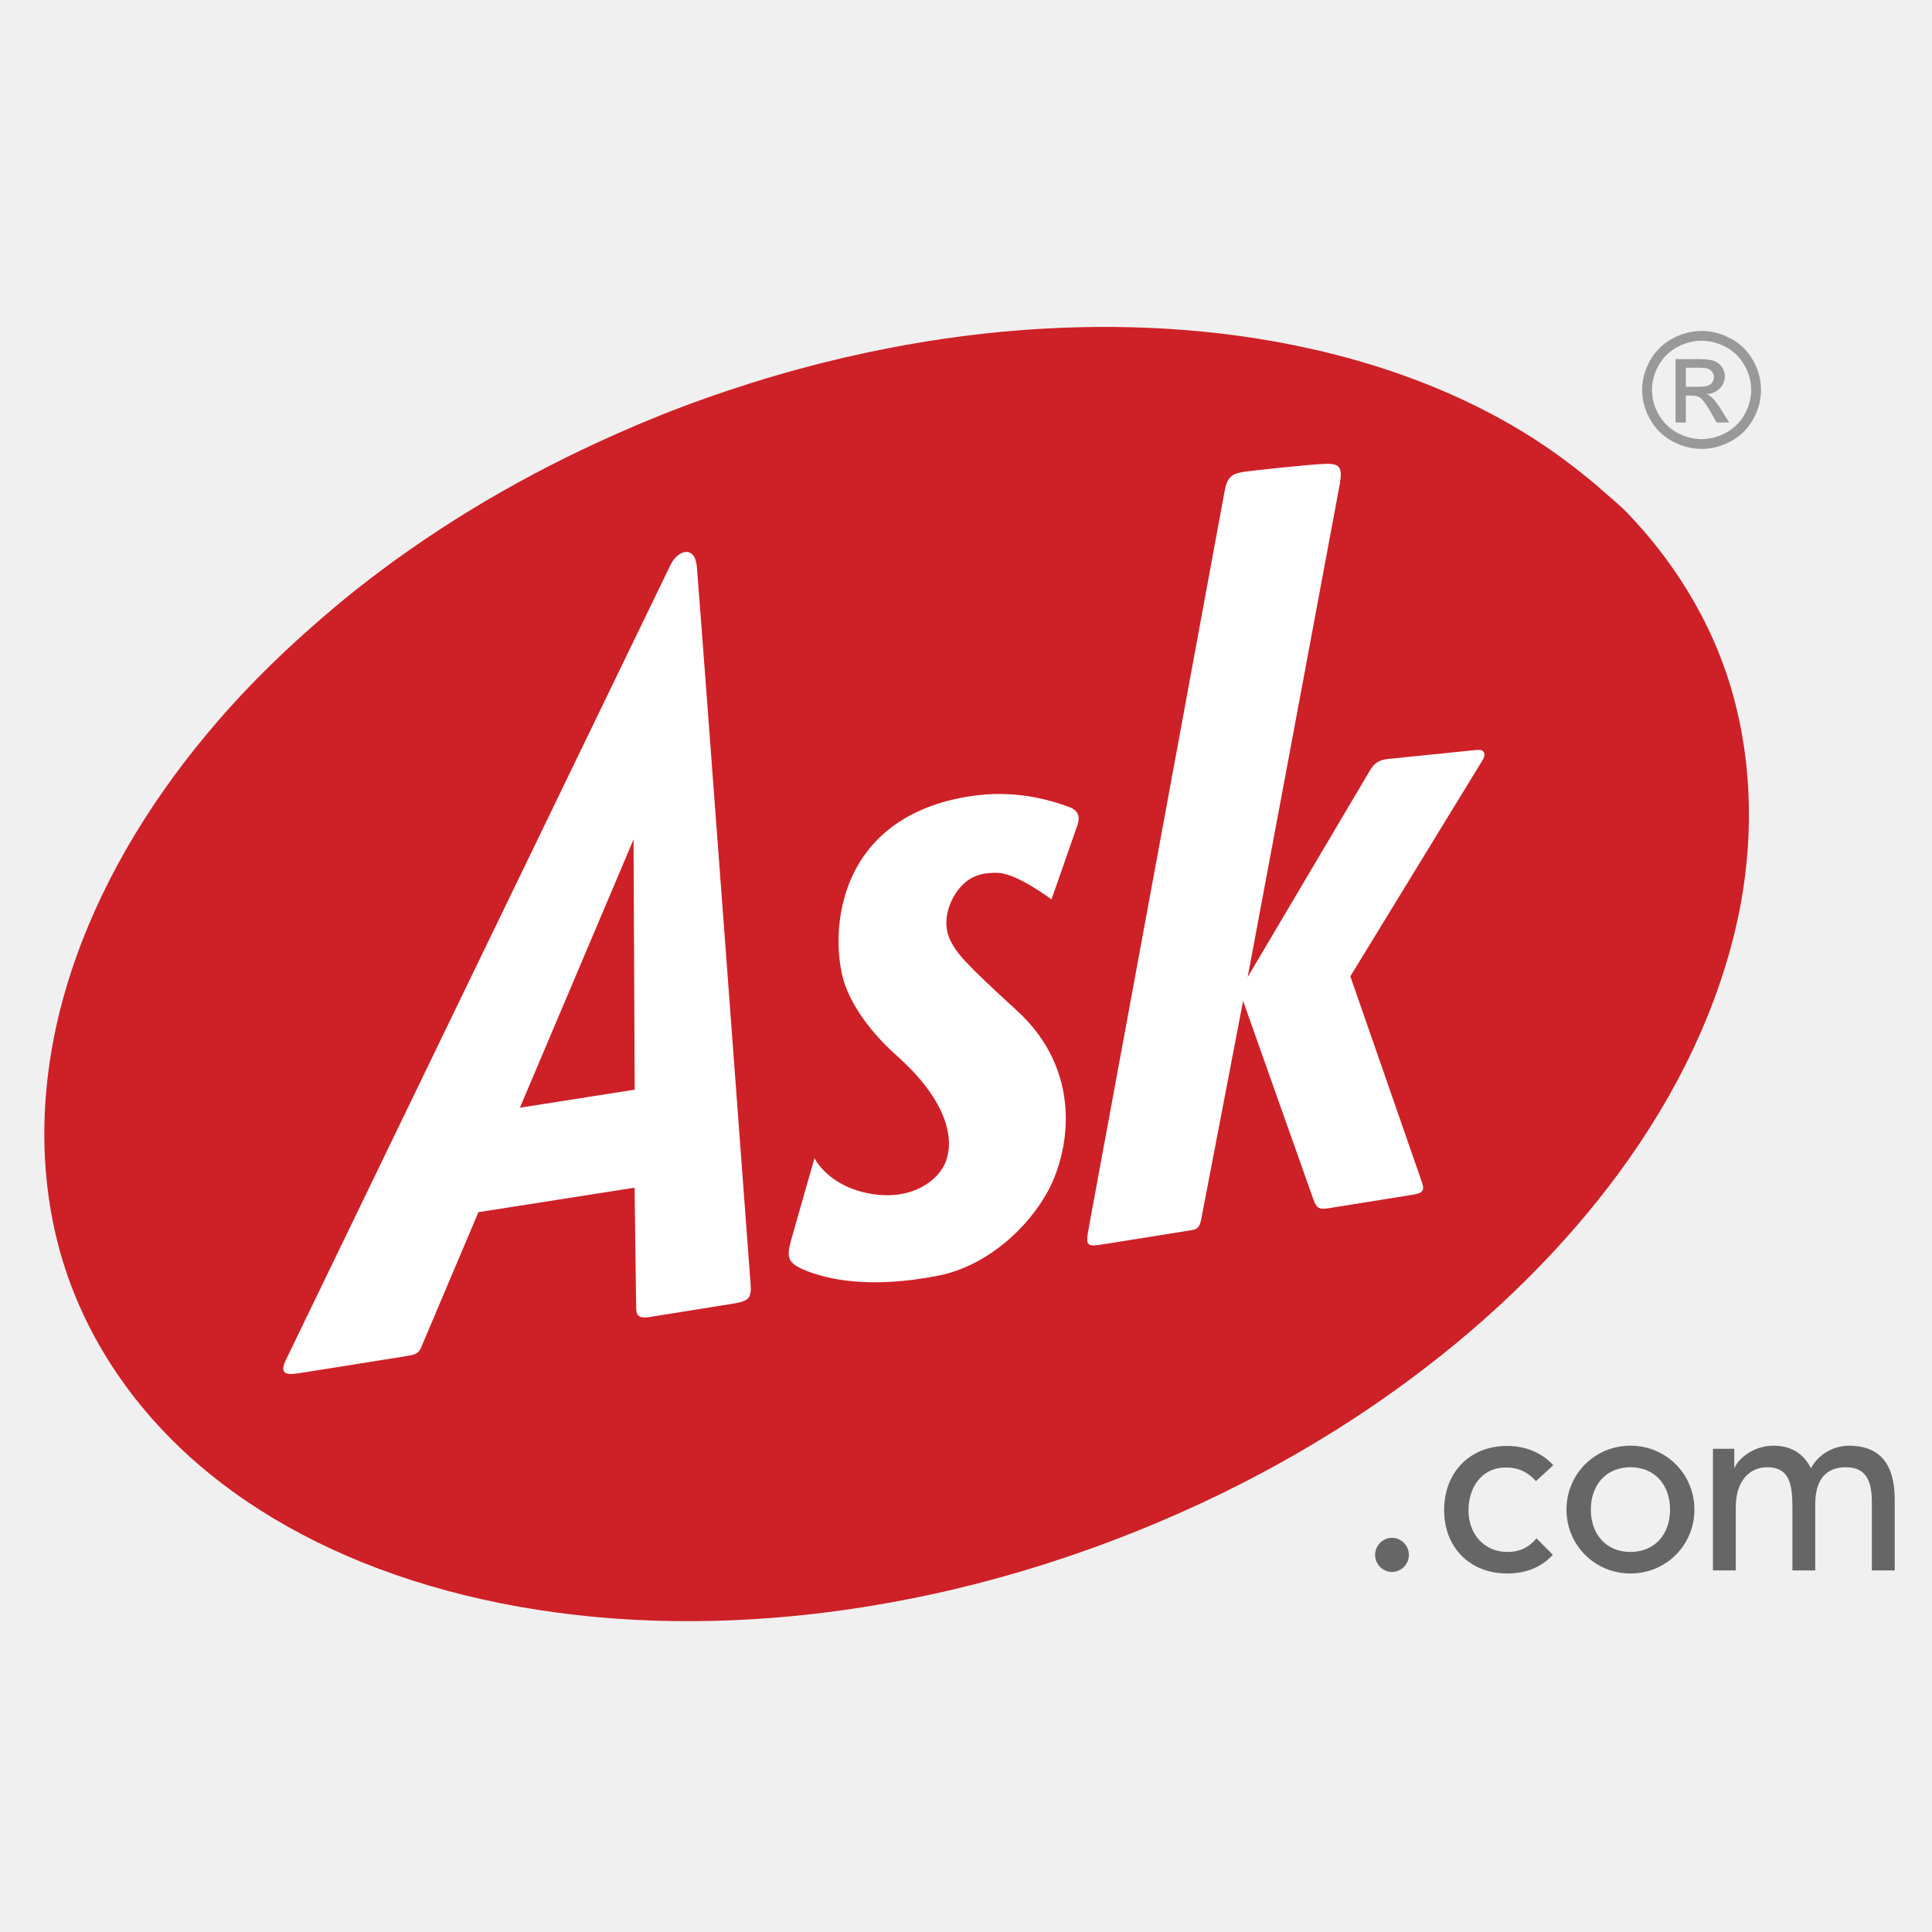
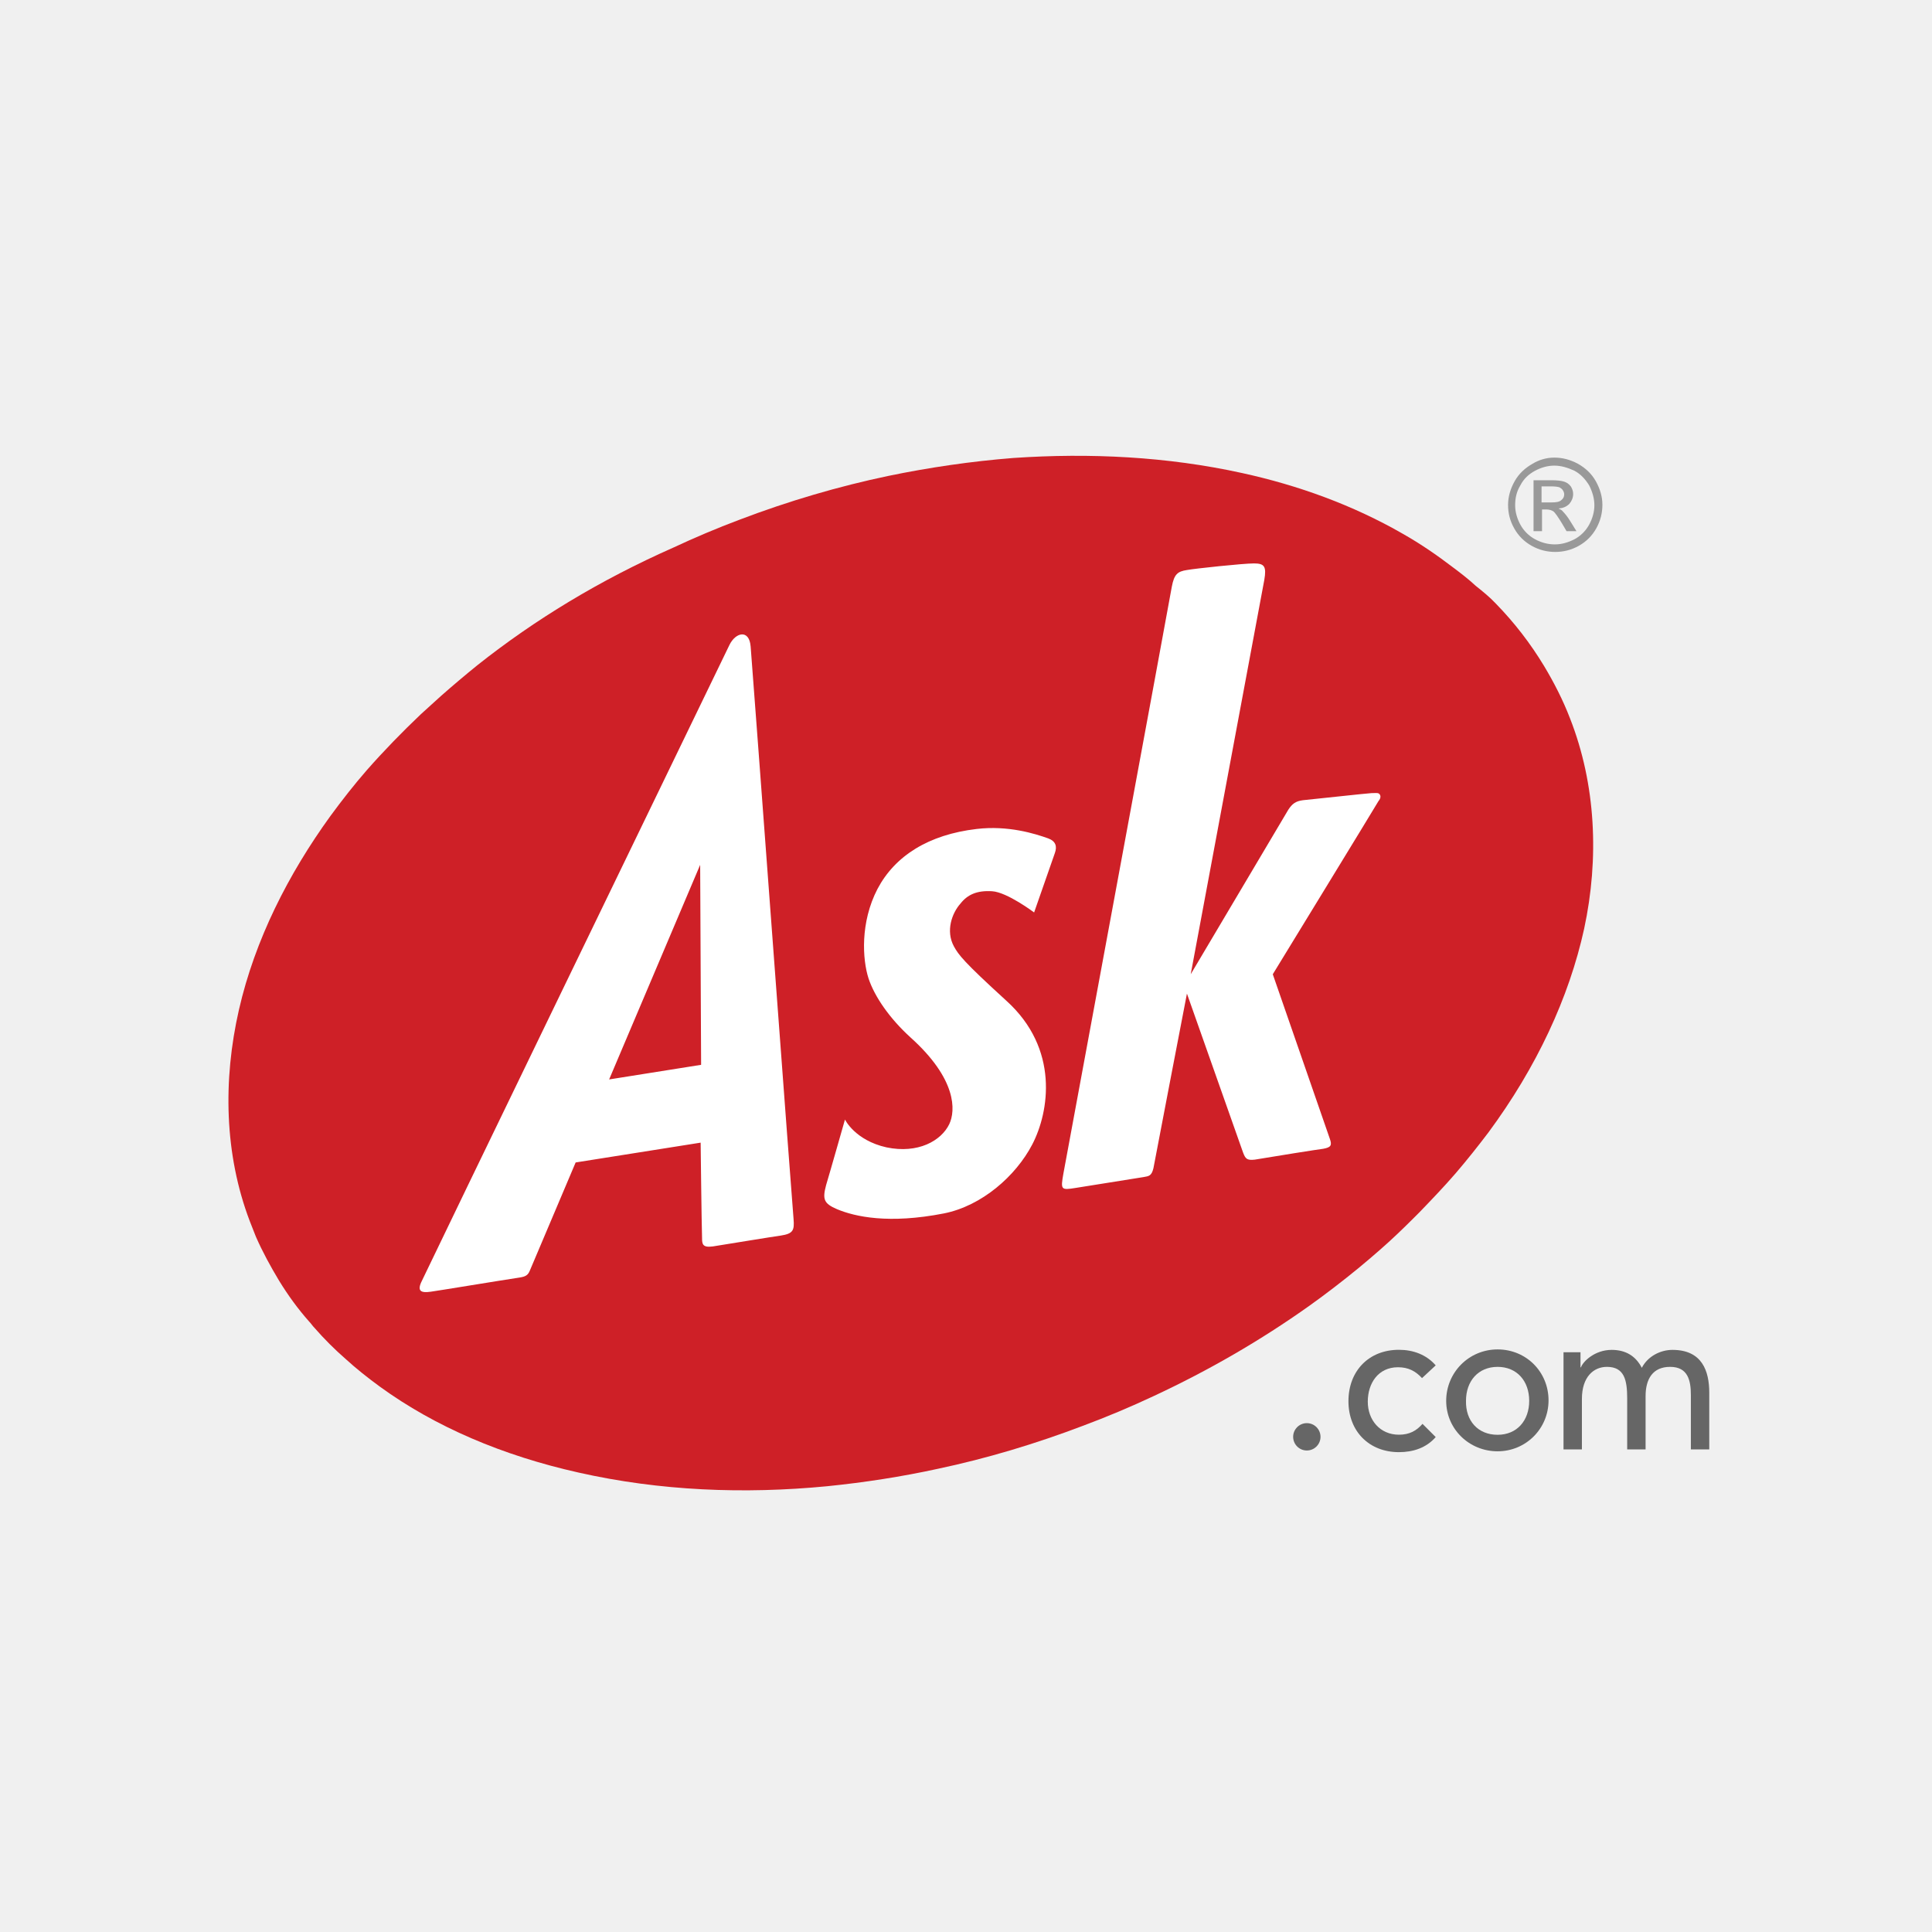
- <svg xmlns="http://www.w3.org/2000/svg" xmlns:xlink="http://www.w3.org/1999/xlink" version="1.1" id="svg3123" x="0px" y="0px" width="312.5px" height="312.5px" viewBox="-7.171 -52.881 312.5 312.5" style="enable-background:new -7.171 -52.881 312.5 312.5;" xml:space="preserve">
+ <svg xmlns="http://www.w3.org/2000/svg" xmlns:xlink="http://www.w3.org/1999/xlink" version="1.1" id="svg3123" x="0px" y="0px" viewBox="-139.2 2.6 512 512" enable-background="new -139.2 2.6 512 512" xml:space="preserve">
  <g id="layer1" transform="translate(-308.2077,-260.2618)">
    <g id="g3139" transform="matrix(1.25,0,0,-1.25,301.0362,519.8812)">
      <g id="g3141">
        <g>
-           <defs>
-             <rect id="SVGID_1_" x="-31.25" y="-31.25" width="312.5" height="312.5" />
-           </defs>
-           <clipPath id="SVGID_2_">
-             <use xlink:href="#SVGID_1_" style="overflow:visible;" />
-           </clipPath>
-           <g id="g3143" style="clip-path:url(#SVGID_2_);">
-             <g id="g3149" transform="translate(177.9365,48.7979)">
-               <path id="path3151" style="fill:#666666;" d="M0,0c0,1.202,0.994,2.209,2.188,2.209 C3.38,2.208,4.372,1.202,4.372,0c0-1.205-0.992-2.208-2.184-2.208C0.994-2.208,0-1.206,0,0" />
-             </g>
-             <g id="g3153" transform="translate(198.7588,58.3467)">
-               <path id="path3155" style="fill:#666666;" d="M-0.001,0C-1.082,1.16-2.23,1.759-3.872,1.759 c-3.223,0-4.864-2.624-4.864-5.579c0-2.955,1.97-5.346,5.025-5.346c1.642,0,2.794,0.595,3.778,1.761l2.105-2.128 c-1.548-1.725-3.647-2.421-5.916-2.421c-4.794,0-8.145,3.352-8.145,8.202c0,4.847,3.285,8.302,8.145,8.302 c2.269,0,4.434-0.798,5.981-2.494L-0.001,0z" />
-             </g>
-             <g id="g3157" transform="translate(210.9805,62.9277)">
-               <path id="path3159" style="fill:#666666;" d="M0,0c4.631,0,8.275-3.686,8.275-8.269 S4.631-16.535,0-16.535c-4.631,0-8.278,3.684-8.278,8.266S-4.632,0,0,0 M0-13.747c3.153,0,5.125,2.291,5.125,5.478 c0,3.19-1.972,5.482-5.125,5.482c-3.153,0-5.125-2.292-5.125-5.482C-5.125-11.456-3.154-13.747,0-13.747" />
-             </g>
-             <g id="g3161" transform="translate(221.6553,62.5293)">
-               <path id="path3163" style="fill:#666666;" d="M0,0h2.761v-2.455h0.066 c0.294,0.93,2.2,2.853,4.994,2.853c2.297,0,3.877-0.996,4.863-2.92c1.017,1.923,3.055,2.92,4.925,2.92 c4.795,0,5.913-3.452,5.913-6.974v-9.165h-2.958v8.769c0,2.389-0.49,4.584-3.35,4.584c-2.859,0-3.975-1.961-3.975-4.752 v-8.601h-2.955v8.234c0,2.991-0.428,5.119-3.281,5.119c-2.141,0-4.047-1.63-4.047-5.181v-8.172H0V0z" />
-             </g>
-             <g id="g3165" transform="translate(24.6313,61.4219)">
-               <path id="path3167" style="fill:#CE2027;" d="M0,0c1.751-1.575,3.606-3.066,5.555-4.475 c8.931-6.45,19.863-11.13,32.093-13.874c13.161-2.95,26.816-3.474,40.219-2.203c6.022,0.577,12.007,1.52,17.919,2.795 c7.966,1.709,15.8,4.057,23.422,6.937c3.869,1.463,7.684,3.067,11.438,4.81c8.827,4.109,17.308,8.997,25.225,14.671 c2.683,1.922,5.306,3.938,7.855,6.042c1.228,1.012,2.428,2.037,3.605,3.079c1.827,1.616,3.611,3.284,5.348,5.002 c0.325,0.32,0.648,0.644,0.969,0.97c2.02,2.041,3.975,4.152,5.849,6.33c1.825,2.123,3.578,4.315,5.244,6.569 c7.775,10.52,13.064,21.783,15.484,32.992c2.438,11.336,1.895,23.375-2.28,34.04c-1.156,2.959-2.586,5.791-4.234,8.483 c-2.216,3.624-4.838,6.992-7.789,10.055c-1.019,1.06-2.166,1.956-3.256,2.937c-1.18,1.06-2.412,2.031-3.662,3.001 c-2.579,2.002-5.295,3.816-8.11,5.445c-8.055,4.659-16.952,7.846-26.002,9.861c-12.136,2.703-24.658,3.318-36.977,2.422 c-6.789-0.497-13.566-1.491-20.246-2.906c-8.003-1.696-16.104-4.057-24.144-7.094c-3.679-1.39-7.231-2.91-10.719-4.511 c-11.691-5.377-22.168-11.826-31.398-19.136c-2.017-1.595-3.981-3.273-5.864-4.94c-1.1-0.972-2.228-1.988-3.296-2.998 c-3.089-2.92-5.971-5.879-8.749-9.101c-2.067-2.396-4.001-4.82-5.865-7.38C-9.19,78.43-14.583,67.825-17.201,56.451 c-2.615-11.38-2.33-23.314,1.761-34.187c0.32-0.855,0.668-1.697,1.028-2.531c1.079-2.463,2.338-4.841,3.759-7.113 c1.458-2.33,3.084-4.55,4.859-6.648c0.28-0.336,0.567-0.665,0.857-0.994C-3.391,3.228-1.741,1.566,0,0" />
-             </g>
-             <g id="g3169" transform="translate(191.8184,152.8652)">
-               <path id="path3171" style="fill:#FFFFFF;" d="M0,0c-0.227,0.143-0.578,0.107-1.189,0.048 c-1.139-0.114-8-0.82-11.055-1.127c-1.244-0.117-1.786-0.617-2.352-1.56C-15.151-3.57-30.37-29.302-30.37-29.302 s11.623,62.107,11.916,63.784c0.385,2.181-0.027,2.658-1.694,2.637c-1.77-0.026-9.625-0.868-10.801-1.055 c-1.511-0.236-2.095-0.68-2.436-2.645c-0.25-1.437-17.217-93.335-17.511-94.965c-0.466-2.602-0.419-2.684,1.973-2.309 c1.405,0.217,8.075,1.287,10.962,1.751c0.822,0.133,1.323,0.136,1.577,1.458c0.252,1.321,5.423,28.266,5.423,28.266 s8.71-24.638,9.111-25.728c0.371-1.003,0.646-1.311,1.905-1.109c3.13,0.497,10.366,1.653,11.034,1.769 c1.23,0.216,1.449,0.555,1.086,1.614c-0.368,1.08-9.26,26.631-9.26,26.631S-0.626-2.301,0.026-1.225 C0.349-0.693,0.334-0.209,0,0 M-53.478-7.285c-2.127,0.797-6.493,2.12-11.63,1.538c-7.8-0.88-13.226-4.348-16.03-9.693 c-2.839-5.406-2.407-11.478-1.45-14.511c0.956-3.013,3.422-6.51,6.793-9.506c7.513-6.684,7.291-11.797,6.22-14.051 c-1.275-2.668-5.017-4.831-10.133-3.722c-5.118,1.111-6.715,4.498-6.715,4.498s-2.532-8.836-3.017-10.575 c-0.648-2.309-0.418-3.006,1.751-3.908c2.863-1.196,8.367-2.474,17.301-0.715c6.117,1.202,11.591,6.035,14.259,11.105 c2.761,5.246,4.416,15.45-4.161,23.25c-6.932,6.311-7.675,7.39-8.434,8.78c-1.377,2.496-0.272,5.395,1.054,6.978 c1.18,1.418,2.675,2.123,5.108,1.99c2.431-0.132,6.81-3.42,6.81-3.42s3.109,8.896,3.351,9.607 C-52.022-8.522-52.303-7.722-53.478-7.285 M-124.544-46.204l14.707,34.714l0.148-32.379L-124.544-46.204z M-101.643,23.786 c-0.234,2.807-2.434,2.253-3.417,0.235c-3.381-6.941-49.185-101.657-49.756-102.841c-0.802-1.67-0.163-2.013,1.471-1.769 c1.148,0.167,11.327,1.797,14.327,2.281c1.01,0.163,1.392,0.349,1.713,1.13c0.16,0.391,7.392,17.456,7.392,17.456 l20.208,3.169c0,0,0.179-13.086,0.205-15.386c0.012-0.966,0.103-1.609,1.767-1.345c1.917,0.304,9.824,1.569,10.969,1.759 c2.013,0.334,2.201,0.848,2.058,2.693C-94.808-67.487-101.098,17.168-101.643,23.786" />
+           <g>
+             <defs>
+               <rect id="SVGID_1_" x="-156.9" y="-255.2" width="512" height="512" />
+             </defs>
+             <clipPath id="SVGID_2_">
+               <use xlink:href="#SVGID_1_" overflow="visible" />
+             </clipPath>
+             <g id="g3143" clip-path="url(#SVGID_2_)">
+               <g id="g3149" transform="translate(177.9365,48.7979)">
+                 <path id="path3151" fill="#666666" d="M-9.4-147.8c0,1.6,1.3,2.9,2.9,2.9         c1.6,0,2.9-1.3,2.9-2.9c0-1.6-1.3-2.9-2.9-2.9C-8.1-150.7-9.4-149.4-9.4-147.8" />
+               </g>
+               <g id="g3153" transform="translate(198.7588,58.3467)">
+                 <path id="path3155" fill="#666666" d="M-2.9-144.9c-1.4,1.5-2.9,2.3-5.1,2.3         c-4.2,0-6.4-3.4-6.4-7.3c0-3.9,2.6-7,6.6-7c2.2,0,3.7,0.8,5,2.3l2.8-2.8c-2-2.3-4.8-3.2-7.8-3.2c-6.3,0-10.7,4.4-10.7,10.8         c0,6.4,4.3,10.9,10.7,10.9c3,0,5.8-1,7.8-3.3L-2.9-144.9z" />
+               </g>
+               <g id="g3157" transform="translate(210.9805,62.9277)">
+                 <path id="path3159" fill="#666666" d="M0.9-143.4c6.1,0,10.8-4.8,10.8-10.8         c0-6-4.8-10.8-10.8-10.8S-10-160.3-10-154.3S-5.2-143.4,0.9-143.4 M0.9-161.5c4.1,0,6.7,3,6.7,7.2c0,4.2-2.6,7.2-6.7,7.2         s-6.7-3-6.7-7.2C-5.9-158.5-3.3-161.5,0.9-161.5" />
+               </g>
+               <g id="g3161" transform="translate(221.6553,62.5293)">
+                 <path id="path3163" fill="#666666" d="M4.2-143.6h3.6v-3.2h0.1c0.4,1.2,2.9,3.7,6.5,3.7         c3,0,5.1-1.3,6.4-3.8c1.3,2.5,4,3.8,6.5,3.8c6.3,0,7.8-4.5,7.8-9.1v-12h-3.9v11.5c0,3.1-0.6,6-4.4,6c-3.7,0-5.2-2.6-5.2-6.2         v-11.3h-3.9v10.8c0,3.9-0.6,6.7-4.3,6.7c-2.8,0-5.3-2.1-5.3-6.8v-10.7H4.2V-143.6z" />
+               </g>
+               <g id="g3165" transform="translate(24.6313,61.4219)">
+                 <path id="path3167" fill="#CE2027" d="M-57-143.9c2.3-2.1,4.7-4,7.3-5.9         c11.7-8.5,26-14.6,42.1-18.2c17.3-3.9,35.1-4.6,52.7-2.9c7.9,0.8,15.7,2,23.5,3.7c10.4,2.2,20.7,5.3,30.7,9.1         c5.1,1.9,10.1,4,15,6.3c11.6,5.4,22.7,11.8,33.1,19.2c3.5,2.5,7,5.2,10.3,7.9c1.6,1.3,3.2,2.7,4.7,4c2.4,2.1,4.7,4.3,7,6.6         c0.4,0.4,0.8,0.8,1.3,1.3c2.6,2.7,5.2,5.4,7.7,8.3c2.4,2.8,4.7,5.7,6.9,8.6c10.2,13.8,17.1,28.6,20.3,43.2         c3.2,14.9,2.5,30.6-3,44.6c-1.5,3.9-3.4,7.6-5.5,11.1c-2.9,4.8-6.3,9.2-10.2,13.2c-1.3,1.4-2.8,2.6-4.3,3.8         c-1.5,1.4-3.2,2.7-4.8,3.9c-3.4,2.6-6.9,5-10.6,7.1c-10.6,6.1-22.2,10.3-34.1,12.9c-15.9,3.5-32.3,4.3-48.5,3.2         c-8.9-0.7-17.8-2-26.5-3.8c-10.5-2.2-21.1-5.3-31.6-9.3c-4.8-1.8-9.5-3.8-14-5.9C-3.1,21.2-16.9,12.8-29,3.2         c-2.6-2.1-5.2-4.3-7.7-6.5c-1.4-1.3-2.9-2.6-4.3-3.9c-4-3.8-7.8-7.7-11.5-11.9c-2.7-3.1-5.2-6.3-7.7-9.7         c-8.9-12.3-16-26.2-19.4-41.1c-3.4-14.9-3.1-30.6,2.3-44.8c0.4-1.1,0.9-2.2,1.3-3.3c1.4-3.2,3.1-6.3,4.9-9.3         c1.9-3.1,4-6,6.4-8.7c0.4-0.4,0.7-0.9,1.1-1.3C-61.5-139.7-59.3-141.9-57-143.9" />
+               </g>
+               <g id="g3169" transform="translate(191.8184,152.8652)">
+                 <path id="path3171" fill="#FFFFFF" d="M-5.1-115.5c-0.3,0.2-0.8,0.1-1.6,0.1         c-1.5-0.1-10.5-1.1-14.5-1.5c-1.6-0.2-2.3-0.8-3.1-2c-0.7-1.2-20.7-34.9-20.7-34.9s15.2,81.4,15.6,83.6         c0.5,2.9,0,3.5-2.2,3.5c-2.3,0-12.6-1.1-14.2-1.4c-2-0.3-2.7-0.9-3.2-3.5c-0.3-1.9-22.6-122.3-23-124.5         c-0.6-3.4-0.5-3.5,2.6-3c1.8,0.3,10.6,1.7,14.4,2.3c1.1,0.2,1.7,0.2,2.1,1.9c0.3,1.7,7.1,37,7.1,37s11.4-32.3,11.9-33.7         c0.5-1.3,0.8-1.7,2.5-1.5c4.1,0.7,13.6,2.2,14.5,2.3c1.6,0.3,1.9,0.7,1.4,2.1c-0.5,1.4-12.1,34.9-12.1,34.9         s21.6,35.3,22.4,36.7C-4.6-116.4-4.7-115.8-5.1-115.5 M-75.2-125c-2.8,1-8.5,2.8-15.2,2c-10.2-1.2-17.3-5.7-21-12.7         c-3.7-7.1-3.2-15-1.9-19c1.3-3.9,4.5-8.5,8.9-12.5c9.8-8.8,9.6-15.5,8.2-18.4c-1.7-3.5-6.6-6.3-13.3-4.9         c-6.7,1.5-8.8,5.9-8.8,5.9s-3.3-11.6-4-13.9c-0.8-3-0.5-3.9,2.3-5.1c3.8-1.6,11-3.2,22.7-0.9c8,1.6,15.2,7.9,18.7,14.6         c3.6,6.9,5.8,20.3-5.5,30.5c-9.1,8.3-10.1,9.7-11.1,11.5c-1.8,3.3-0.4,7.1,1.4,9.1c1.5,1.9,3.5,2.8,6.7,2.6         c3.2-0.2,8.9-4.5,8.9-4.5s4.1,11.7,4.4,12.6C-73.3-126.7-73.6-125.6-75.2-125 M-168.3-176.1l19.3,45.5l0.2-42.4L-168.3-176.1         z M-138.3-84.3c-0.3,3.7-3.2,3-4.5,0.3c-4.4-9.1-64.5-133.2-65.2-134.8c-1.1-2.2-0.2-2.6,1.9-2.3c1.5,0.2,14.8,2.4,18.8,3         c1.3,0.2,1.8,0.5,2.2,1.5c0.2,0.5,9.7,22.9,9.7,22.9l26.5,4.2c0,0,0.2-17.2,0.3-20.2c0-1.3,0.1-2.1,2.3-1.8         c2.5,0.4,12.9,2.1,14.4,2.3c2.6,0.4,2.9,1.1,2.7,3.5C-129.4-203.9-137.6-93-138.3-84.3" />
+               </g>
            </g>
          </g>
        </g>
      </g>
-       <g style="enable-background:new ;">
-         <path style="fill:#999999;" d="M220.189,207.174c1.292,0,2.551-0.328,3.781-0.986c1.23-0.657,2.188-1.597,2.874-2.821 c0.686-1.224,1.03-2.499,1.03-3.827c0-1.314-0.338-2.579-1.014-3.792c-0.677-1.213-1.624-2.155-2.844-2.826 c-1.22-0.671-2.495-1.006-3.827-1.006s-2.608,0.335-3.827,1.006c-1.22,0.671-2.169,1.613-2.849,2.826 c-0.68,1.213-1.02,2.477-1.02,3.792c0,1.328,0.345,2.603,1.035,3.827c0.689,1.223,1.648,2.164,2.879,2.821 C217.637,206.845,218.897,207.174,220.189,207.174z M220.189,205.91c-1.08,0-2.132-0.275-3.155-0.824 c-1.023-0.549-1.823-1.334-2.4-2.356c-0.577-1.021-0.866-2.084-0.866-3.189c0-1.099,0.284-2.152,0.851-3.16 c0.568-1.008,1.361-1.793,2.38-2.355c1.019-0.563,2.082-0.845,3.19-0.845c1.107,0,2.171,0.282,3.19,0.845 c1.02,0.562,1.811,1.348,2.375,2.355c0.564,1.008,0.846,2.061,0.846,3.16c0,1.105-0.287,2.168-0.862,3.189 c-0.573,1.021-1.374,1.807-2.4,2.356C222.312,205.635,221.262,205.91,220.189,205.91z M216.814,195.325v8.209h2.844 c0.972,0,1.675-0.076,2.11-0.227c0.435-0.152,0.781-0.416,1.04-0.794c0.258-0.378,0.387-0.778,0.387-1.203 c0-0.6-0.216-1.122-0.648-1.567c-0.432-0.445-1.004-0.694-1.717-0.748c0.291-0.121,0.526-0.266,0.703-0.435 c0.333-0.323,0.741-0.866,1.223-1.628l1.009-1.607h-1.631l-0.733,1.294c-0.578,1.018-1.044,1.655-1.397,1.911 c-0.245,0.189-0.602,0.283-1.07,0.283h-0.784v-3.488H216.814z M218.15,199.945h1.62c0.775,0,1.303,0.114,1.584,0.344 c0.283,0.229,0.423,0.532,0.423,0.91c0,0.243-0.068,0.46-0.204,0.652c-0.136,0.192-0.324,0.335-0.566,0.43 c-0.241,0.094-0.688,0.141-1.34,0.141h-1.519V199.945z" />
+       <g enable-background="new    ">
+         <path fill="#999999" d="M223.9,108.6c1.7,0,3.3-0.4,5-1.3c1.6-0.9,2.9-2.1,3.8-3.7c0.9-1.6,1.4-3.3,1.4-5c0-1.7-0.4-3.4-1.3-5     c-0.9-1.6-2.1-2.8-3.7-3.7c-1.6-0.9-3.3-1.3-5-1.3s-3.4,0.4-5,1.3c-1.6,0.9-2.8,2.1-3.7,3.7c-0.9,1.6-1.3,3.2-1.3,5     c0,1.7,0.5,3.4,1.4,5c0.9,1.6,2.2,2.8,3.8,3.7C220.6,108.1,222.2,108.6,223.9,108.6z M223.9,106.9c-1.4,0-2.8-0.4-4.1-1.1     c-1.3-0.7-2.4-1.7-3.1-3.1c-0.8-1.3-1.1-2.7-1.1-4.2c0-1.4,0.4-2.8,1.1-4.1c0.7-1.3,1.8-2.4,3.1-3.1c1.3-0.7,2.7-1.1,4.2-1.1     c1.5,0,2.8,0.4,4.2,1.1c1.3,0.7,2.4,1.8,3.1,3.1c0.7,1.3,1.1,2.7,1.1,4.1c0,1.4-0.4,2.8-1.1,4.2c-0.8,1.3-1.8,2.4-3.1,3.1     C226.7,106.5,225.3,106.9,223.9,106.9z M219.5,93v10.8h3.7c1.3,0,2.2-0.1,2.8-0.3c0.6-0.2,1-0.5,1.4-1c0.3-0.5,0.5-1,0.5-1.6     c0-0.8-0.3-1.5-0.8-2.1c-0.6-0.6-1.3-0.9-2.3-1c0.4-0.2,0.7-0.3,0.9-0.6c0.4-0.4,1-1.1,1.6-2.1l1.3-2.1h-2.1l-1,1.7     c-0.8,1.3-1.4,2.2-1.8,2.5c-0.3,0.2-0.8,0.4-1.4,0.4h-1V93L219.5,93L219.5,93z M221.2,99.1h2.1c1,0,1.7,0.1,2.1,0.5     c0.4,0.3,0.6,0.7,0.6,1.2c0,0.3-0.1,0.6-0.3,0.9c-0.2,0.3-0.4,0.4-0.7,0.6c-0.3,0.1-0.9,0.2-1.8,0.2h-2L221.2,99.1L221.2,99.1z" />
      </g>
    </g>
  </g>
</svg>
